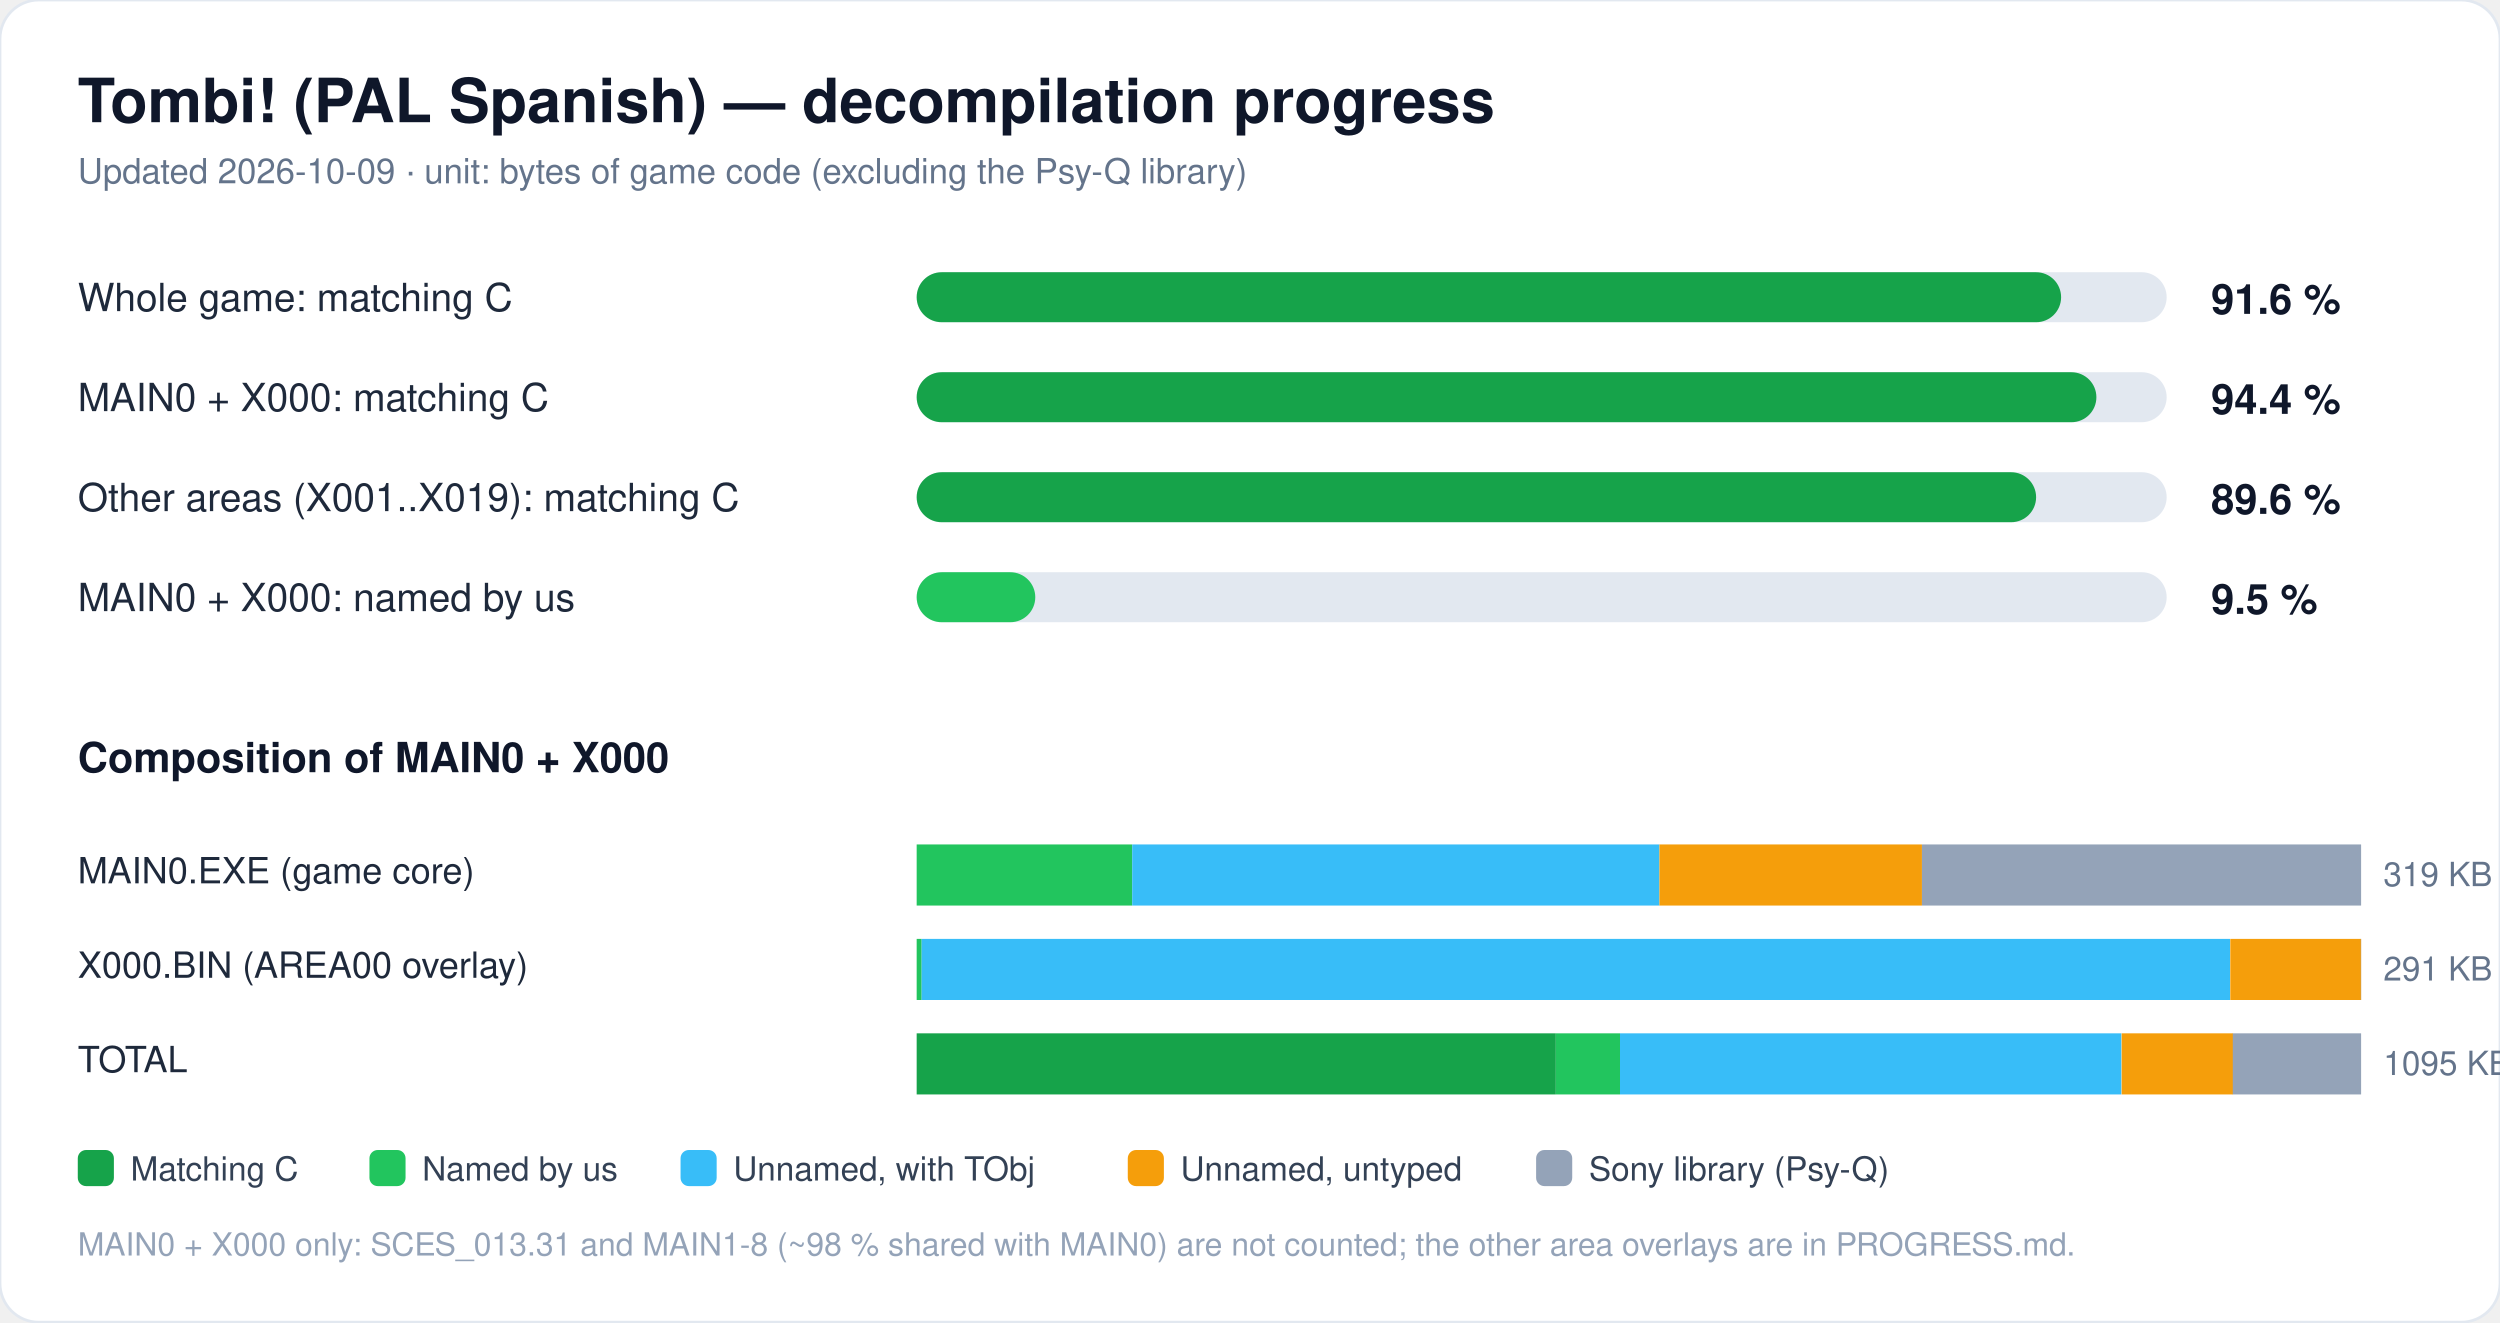
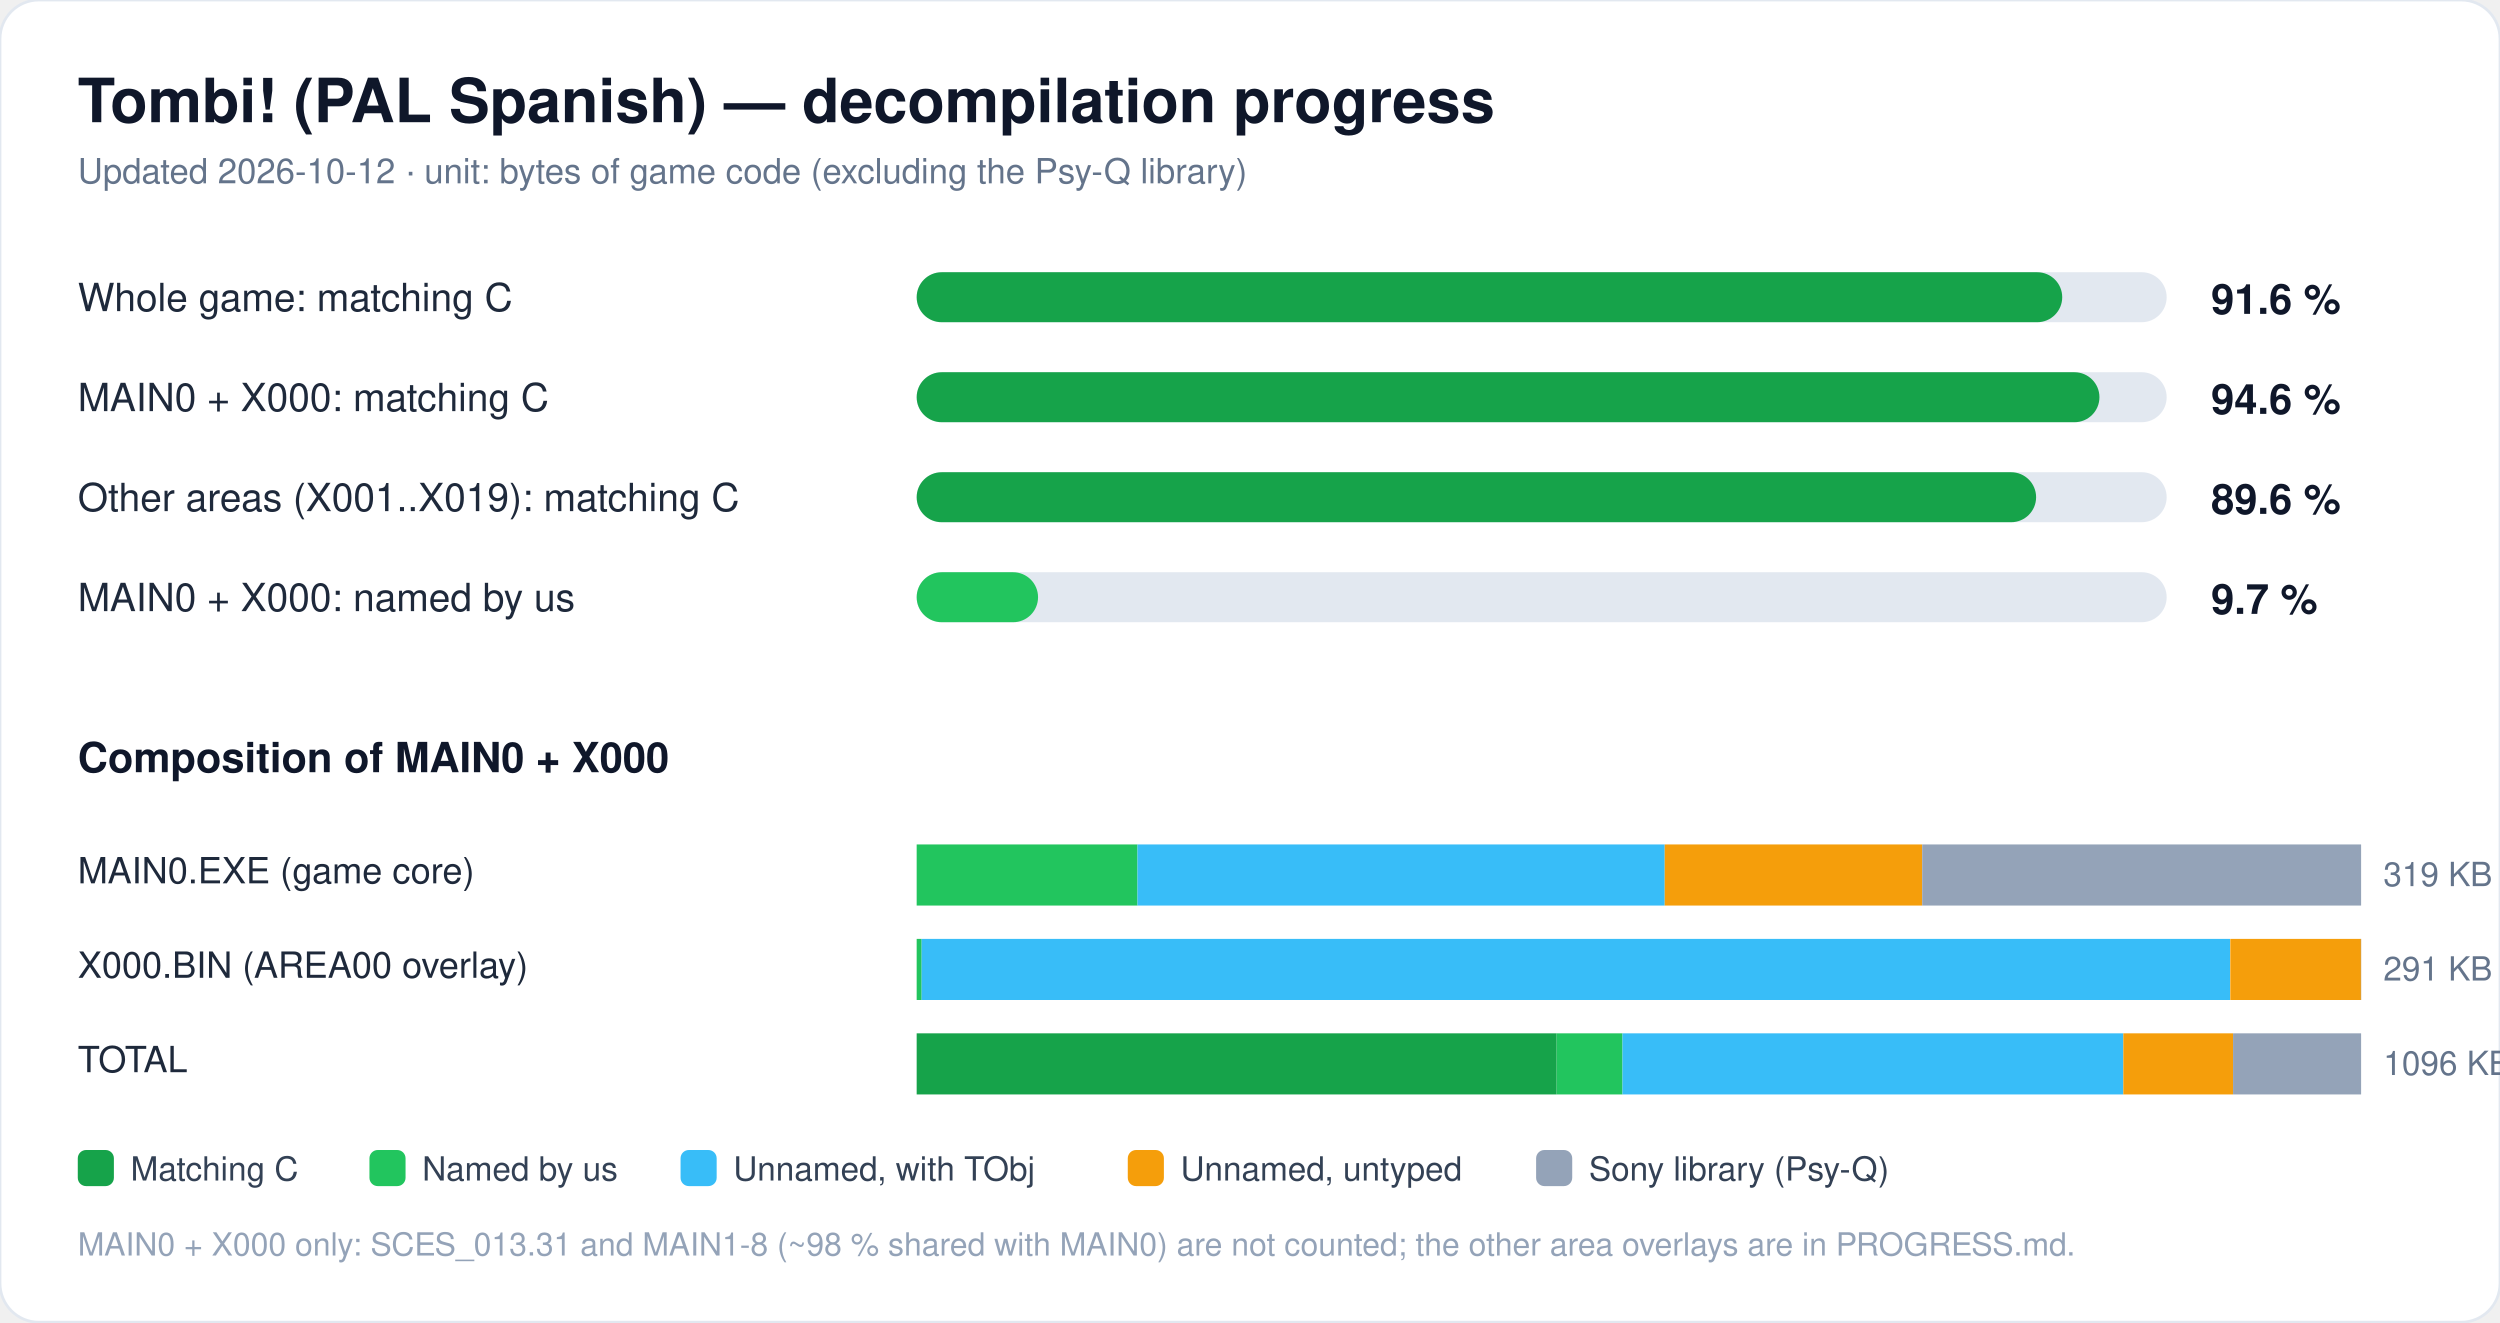
<svg xmlns="http://www.w3.org/2000/svg" width="900" height="476" viewBox="0 0 900 476" role="img" aria-label="Decompilation progress">
  <rect width="900" height="476" rx="14" fill="#ffffff" stroke="#e2e8f0" />
  <text x="28" y="44" font-family="Segoe UI,Helvetica,Arial,sans-serif" font-size="22" font-weight="700" fill="#0f172a">Tombi! (PAL Spanish) — decompilation progress</text>
-   <text x="28" y="66" font-family="Segoe UI,Helvetica,Arial,sans-serif" font-size="12.5" fill="#64748b">Updated 2026-10-09 · unit: bytes of game code (excluding the Psy-Q library)</text>
+   <text x="28" y="66" font-family="Segoe UI,Helvetica,Arial,sans-serif" font-size="12.5" fill="#64748b">Updated 2026-10-12 · unit: bytes of game code (excluding the Psy-Q library)</text>
  <text x="28" y="112" font-family="Segoe UI,Helvetica,Arial,sans-serif" font-size="14" fill="#1e293b">Whole game: matching C</text>
  <rect x="330" y="98" width="450" height="18" rx="9" fill="#e2e8f0" />
-   <rect x="330" y="98" width="412.0" height="18" rx="9" fill="#16a34a" />
+   <rect x="330" y="98" width="412.4" height="18" rx="9" fill="#16a34a" />
  <text x="796" y="113" font-family="Segoe UI,Helvetica,Arial,sans-serif" font-size="15" font-weight="700" fill="#0f172a">91.6 %</text>
  <text x="28" y="148" font-family="Segoe UI,Helvetica,Arial,sans-serif" font-size="14" fill="#1e293b">MAIN0 + X000: matching C</text>
  <rect x="330" y="134" width="450" height="18" rx="9" fill="#e2e8f0" />
-   <rect x="330" y="134" width="424.7" height="18" rx="9" fill="#16a34a" />
-   <text x="796" y="149" font-family="Segoe UI,Helvetica,Arial,sans-serif" font-size="15" font-weight="700" fill="#0f172a">94.4 %</text>
+   <rect x="330" y="134" width="425.8" height="18" rx="9" fill="#16a34a" />
+   <text x="796" y="149" font-family="Segoe UI,Helvetica,Arial,sans-serif" font-size="15" font-weight="700" fill="#0f172a">94.6 %</text>
  <text x="28" y="184" font-family="Segoe UI,Helvetica,Arial,sans-serif" font-size="14" fill="#1e293b">Other areas (X001..X019): matching C</text>
  <rect x="330" y="170" width="450" height="18" rx="9" fill="#e2e8f0" />
  <rect x="330" y="170" width="403.0" height="18" rx="9" fill="#16a34a" />
  <text x="796" y="185" font-family="Segoe UI,Helvetica,Arial,sans-serif" font-size="15" font-weight="700" fill="#0f172a">89.6 %</text>
  <text x="28" y="220" font-family="Segoe UI,Helvetica,Arial,sans-serif" font-size="14" fill="#1e293b">MAIN0 + X000: named by us</text>
  <rect x="330" y="206" width="450" height="18" rx="9" fill="#e2e8f0" />
-   <rect x="330" y="206" width="42.7" height="18" rx="9" fill="#22c55e" />
-   <text x="796" y="221" font-family="Segoe UI,Helvetica,Arial,sans-serif" font-size="15" font-weight="700" fill="#0f172a">9.5 %</text>
+   <rect x="330" y="206" width="43.7" height="18" rx="9" fill="#22c55e" />
+   <text x="796" y="221" font-family="Segoe UI,Helvetica,Arial,sans-serif" font-size="15" font-weight="700" fill="#0f172a">9.7 %</text>
  <text x="28" y="278" font-family="Segoe UI,Helvetica,Arial,sans-serif" font-size="15" font-weight="700" fill="#0f172a">Composition of MAIN0 + X000</text>
  <text x="28" y="318" font-family="Segoe UI,Helvetica,Arial,sans-serif" font-size="13" fill="#1e293b">MAIN0.EXE (game core)</text>
-   <rect x="330.0" y="304" width="77.6" height="22" fill="#22c55e" />
-   <rect x="407.6" y="304" width="189.8" height="22" fill="#38bdf8" />
-   <rect x="597.4" y="304" width="94.5" height="22" fill="#f59e0b" />
-   <rect x="691.9" y="304" width="158.1" height="22" fill="#94a3b8" />
+   <rect x="330.0" y="304" width="79.5" height="22" fill="#22c55e" />
+   <rect x="409.5" y="304" width="189.8" height="22" fill="#38bdf8" />
+   <rect x="599.3" y="304" width="92.7" height="22" fill="#f59e0b" />
+   <rect x="692.0" y="304" width="158.0" height="22" fill="#94a3b8" />
  <text x="858" y="319" font-family="Segoe UI,Helvetica,Arial,sans-serif" font-size="12" fill="#64748b" text-anchor="start">319 KB</text>
  <text x="28" y="352" font-family="Segoe UI,Helvetica,Arial,sans-serif" font-size="13" fill="#1e293b">X000.BIN (AREA00 overlay)</text>
  <rect x="330.0" y="338" width="1.8" height="22" fill="#22c55e" />
  <rect x="331.8" y="338" width="471.0" height="22" fill="#38bdf8" />
  <rect x="802.9" y="338" width="47.1" height="22" fill="#f59e0b" />
  <rect x="849.9" y="338" width="0.1" height="22" fill="#94a3b8" />
  <text x="858" y="353" font-family="Segoe UI,Helvetica,Arial,sans-serif" font-size="12" fill="#64748b" text-anchor="start">291 KB</text>
  <text x="28" y="386" font-family="Segoe UI,Helvetica,Arial,sans-serif" font-size="13" fill="#1e293b">TOTAL</text>
-   <rect x="330.0" y="372" width="230.1" height="22" fill="#16a34a" />
-   <rect x="560.1" y="372" width="23.1" height="22" fill="#22c55e" />
-   <rect x="583.2" y="372" width="180.5" height="22" fill="#38bdf8" />
-   <rect x="763.8" y="372" width="40.1" height="22" fill="#f59e0b" />
-   <rect x="803.8" y="372" width="46.2" height="22" fill="#94a3b8" />
-   <text x="858" y="387" font-family="Segoe UI,Helvetica,Arial,sans-serif" font-size="12" fill="#64748b" text-anchor="start">1095 KB</text>
+   <rect x="330.0" y="372" width="230.4" height="22" fill="#16a34a" />
+   <rect x="560.4" y="372" width="23.7" height="22" fill="#22c55e" />
+   <rect x="584.1" y="372" width="180.3" height="22" fill="#38bdf8" />
+   <rect x="764.4" y="372" width="39.5" height="22" fill="#f59e0b" />
+   <rect x="803.9" y="372" width="46.1" height="22" fill="#94a3b8" />
+   <text x="858" y="387" font-family="Segoe UI,Helvetica,Arial,sans-serif" font-size="12" fill="#64748b" text-anchor="start">1096 KB</text>
  <rect x="28" y="414" width="13" height="13" rx="3" fill="#16a34a" />
  <text x="47" y="425" font-family="Segoe UI,Helvetica,Arial,sans-serif" font-size="12" fill="#334155">Matching C</text>
  <rect x="133" y="414" width="13" height="13" rx="3" fill="#22c55e" />
  <text x="152" y="425" font-family="Segoe UI,Helvetica,Arial,sans-serif" font-size="12" fill="#334155">Named by us</text>
  <rect x="245" y="414" width="13" height="13" rx="3" fill="#38bdf8" />
  <text x="264" y="425" font-family="Segoe UI,Helvetica,Arial,sans-serif" font-size="12" fill="#334155">Unnamed, with TObj</text>
  <rect x="406" y="414" width="13" height="13" rx="3" fill="#f59e0b" />
  <text x="425" y="425" font-family="Segoe UI,Helvetica,Arial,sans-serif" font-size="12" fill="#334155">Unnamed, untyped</text>
  <rect x="553" y="414" width="13" height="13" rx="3" fill="#94a3b8" />
  <text x="572" y="425" font-family="Segoe UI,Helvetica,Arial,sans-serif" font-size="12" fill="#334155">Sony library (Psy-Q)</text>
  <text x="28" y="452" font-family="Segoe UI,Helvetica,Arial,sans-serif" font-size="11.5" fill="#94a3b8">MAIN0 + X000 only: SCES_013.31 and MAIN1-8 (~98 % shared with MAIN0) are not counted; the other area overlays are in PROGRESS.md.</text>
</svg>
